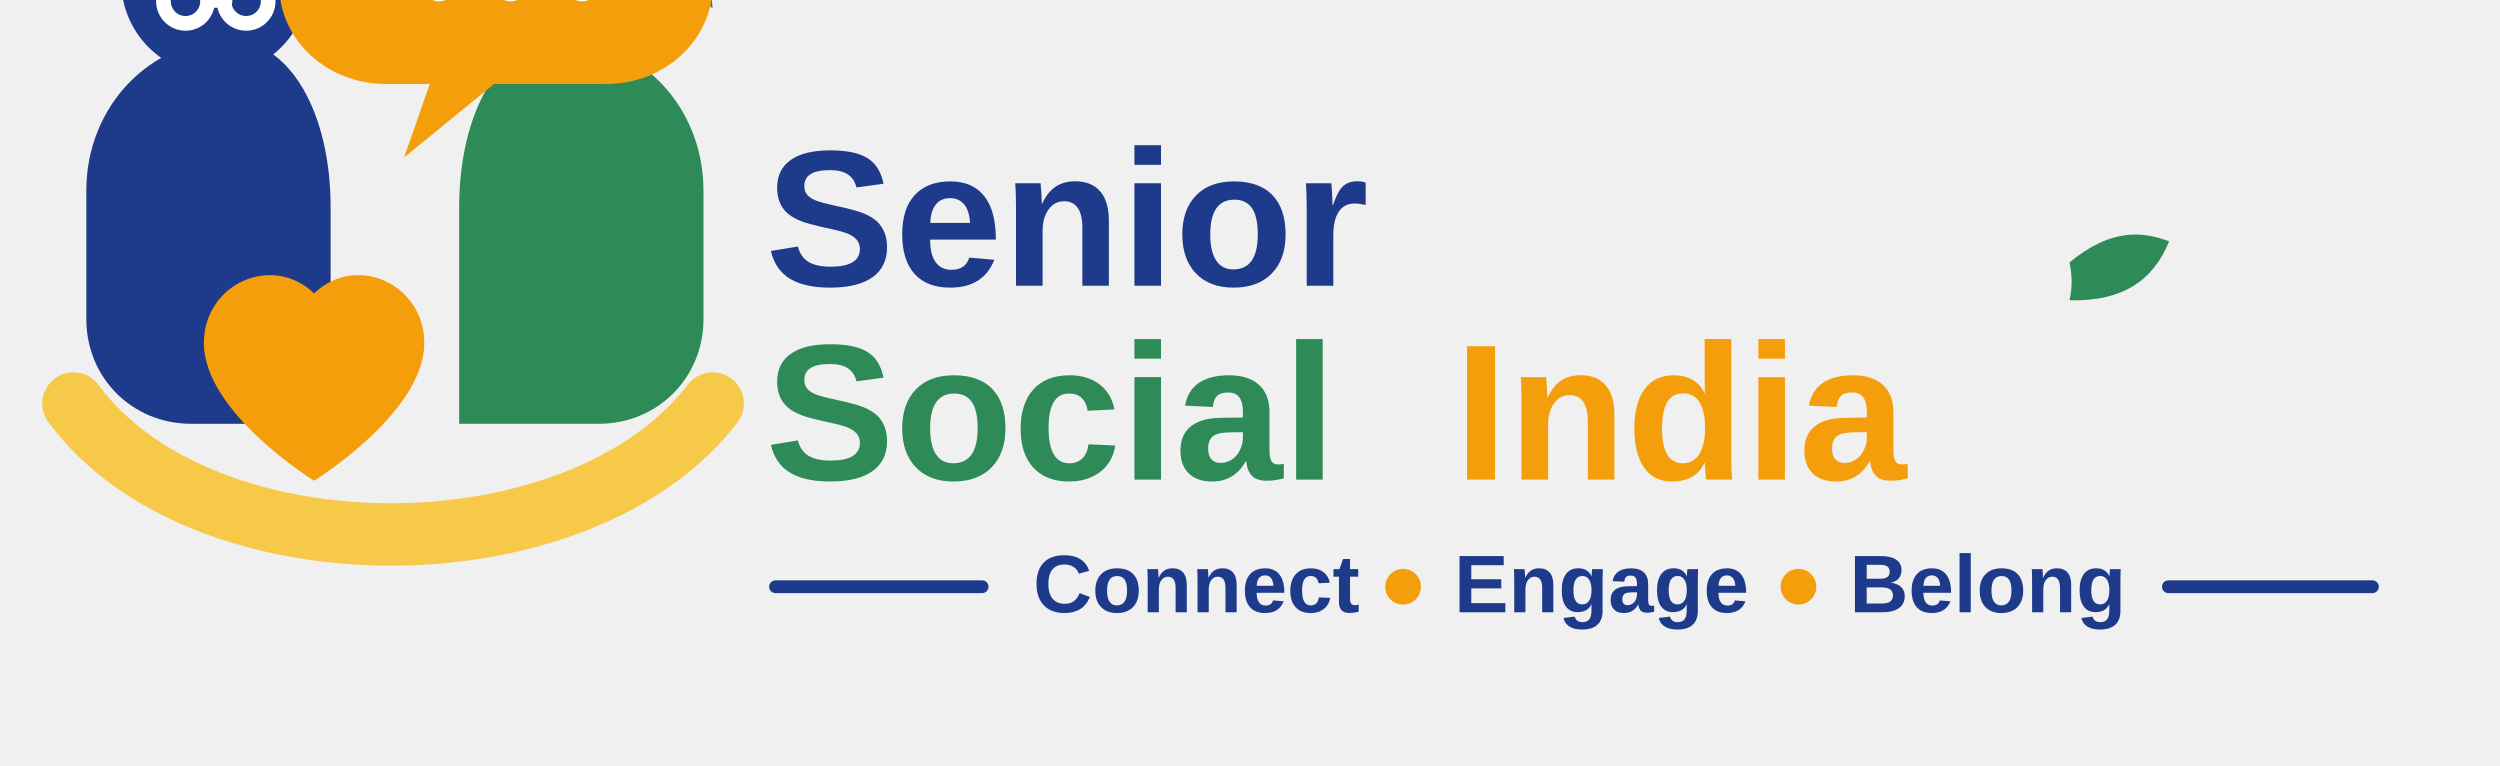
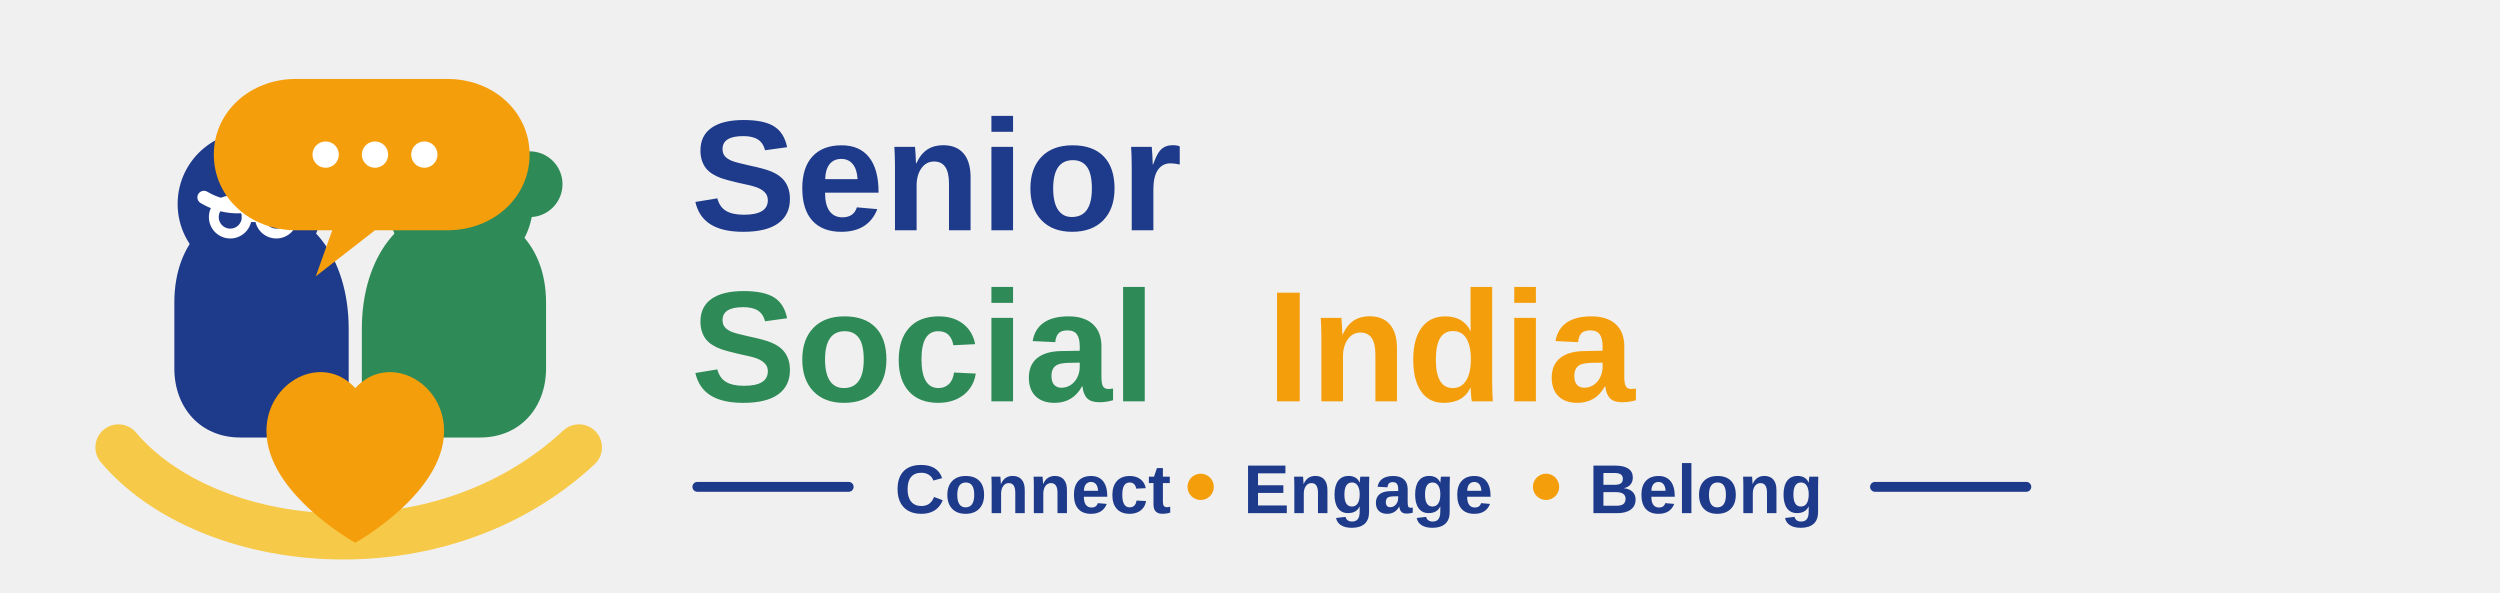
- <svg xmlns="http://www.w3.org/2000/svg" viewBox="0 0 980 300" role="img" aria-label="Senior Social India logo">
-   <rect width="980" height="300" fill="none" />
-   <g transform="translate(0,-65) scale(0.72)">
-     <path d="M40 310 C110 405 315 405 388 310" fill="none" stroke="#F7C948" stroke-width="34" stroke-linecap="round" />
-     <path d="M125 112c-43 0-78 36-78 82v70c0 32 25 57 57 57h76V203c0-51-22-91-55-91z" fill="#1E3A8A" />
-     <circle cx="117" cy="80" r="51" fill="#1E3A8A" />
-     <path d="M83 74c23 9 47 2 62-17" fill="none" stroke="#FFFFFF" stroke-width="9" stroke-linecap="round" />
-     <circle cx="101" cy="91" r="12" fill="none" stroke="#FFFFFF" stroke-width="8" />
-     <circle cx="134" cy="91" r="12" fill="none" stroke="#FFFFFF" stroke-width="8" />
-     <path d="M113 91h10" stroke="#FFFFFF" stroke-width="7" stroke-linecap="round" />
-     <path d="M305 112c43 0 78 36 78 82v70c0 32-25 57-57 57h-76V203c0-51 22-91 55-91z" fill="#2E8B57" />
-     <circle cx="313" cy="80" r="51" fill="#2E8B57" />
-     <path d="M281 74c25 12 55 7 72-13" fill="none" stroke="#FFFFFF" stroke-width="9" stroke-linecap="round" />
-     <path d="M354 60c20 1 33 15 34 35" fill="#2E8B57" />
-     <path d="M171 250c-23-22-60-5-60 27 0 38 60 75 60 75s60-37 60-75c0-32-37-49-60-27z" fill="#F59E0B" />
-     <path d="M210 28h120c32 0 58 24 58 54s-26 54-58 54h-61l-49 40 14-40h-24c-32 0-58-24-58-54s26-54 58-54z" fill="#F59E0B" />
-     <circle cx="239" cy="82" r="9" fill="#FFFFFF" />
-     <circle cx="278" cy="82" r="9" fill="#FFFFFF" />
-     <circle cx="317" cy="82" r="9" fill="#FFFFFF" />
+ <svg xmlns="http://www.w3.org/2000/svg" viewBox="0 0 760 180" role="img" aria-label="Senior Social India - Connect Engage Belong">
+   <rect width="760" height="180" fill="none" />
+   <g transform="translate(18,18)">
+     <path d="M18 118 C45 150 115 158 158 118" fill="none" stroke="#F7C948" stroke-width="14" stroke-linecap="round" />
+     <circle cx="58" cy="44" r="22" fill="#1E3A8A" />
+     <path d="M35 74 C35 55 47 45 60 45 C76 45 88 60 88 82 L88 115 L55 115 C43 115 35 106 35 94 Z" fill="#1E3A8A" />
+     <path d="M44 42 C54 48 66 44 73 35" fill="none" stroke="#FFFFFF" stroke-width="4" stroke-linecap="round" />
+     <circle cx="52" cy="48" r="5" fill="none" stroke="#FFFFFF" stroke-width="3" />
+     <circle cx="66" cy="48" r="5" fill="none" stroke="#FFFFFF" stroke-width="3" />
+     <path d="M57 48 L61 48" stroke="#FFFFFF" stroke-width="3" stroke-linecap="round" />
+     <circle cx="122" cy="44" r="22" fill="#2E8B57" />
+     <path d="M92 82 C92 60 104 45 120 45 C135 45 148 55 148 74 L148 94 C148 106 140 115 128 115 L92 115 Z" fill="#2E8B57" />
+     <path d="M106 42 C117 48 132 45 140 36" fill="none" stroke="#FFFFFF" stroke-width="4" stroke-linecap="round" />
+     <circle cx="143" cy="38" r="10" fill="#2E8B57" />
+     <path d="M90 100 C80 89 63 98 63 113 C63 132 90 147 90 147 C90 147 117 132 117 113 C117 98 100 89 90 100 Z" fill="#F59E0B" />
+     <path d="M72 6 H118 C132 6 143 16 143 29 C143 42 132 52 118 52 H96 L78 66 L83 52 H72 C58 52 47 42 47 29 C47 16 58 6 72 6 Z" fill="#F59E0B" />
+     <circle cx="81" cy="29" r="4" fill="#FFFFFF" />
+     <circle cx="96" cy="29" r="4" fill="#FFFFFF" />
+     <circle cx="111" cy="29" r="4" fill="#FFFFFF" />
  </g>
-   <text x="300" y="112" font-family="Arial, Helvetica, sans-serif" font-size="76" font-weight="800" fill="#1E3A8A">Senior</text>
-   <text x="300" y="188" font-family="Arial, Helvetica, sans-serif" font-size="76" font-weight="800" fill="#2E8B57">Social</text>
-   <text x="570" y="188" font-family="Arial, Helvetica, sans-serif" font-size="76" font-weight="800" fill="#F59E0B">India</text>
-   <path d="M755 122c28-23 50-23 71-15-11 27-32 43-71 42 2-9 2-17 0-27z" fill="#2E8B57" transform="scale(.55) translate(720,65)" />
-   <line x1="304" y1="230" x2="385" y2="230" stroke="#1E3A8A" stroke-width="5" stroke-linecap="round" />
-   <text x="405" y="240" font-family="Arial, Helvetica, sans-serif" font-size="32" font-weight="700" fill="#1E3A8A">Connect</text>
-   <circle cx="550" cy="230" r="7" fill="#F59E0B" />
-   <text x="570" y="240" font-family="Arial, Helvetica, sans-serif" font-size="32" font-weight="700" fill="#1E3A8A">Engage</text>
-   <circle cx="705" cy="230" r="7" fill="#F59E0B" />
-   <text x="725" y="240" font-family="Arial, Helvetica, sans-serif" font-size="32" font-weight="700" fill="#1E3A8A">Belong</text>
-   <line x1="850" y1="230" x2="930" y2="230" stroke="#1E3A8A" stroke-width="5" stroke-linecap="round" />
+   <text x="210" y="70" font-family="Arial, Helvetica, sans-serif" font-size="48" font-weight="800" fill="#1E3A8A">Senior</text>
+   <text x="210" y="122" font-family="Arial, Helvetica, sans-serif" font-size="48" font-weight="800" fill="#2E8B57">Social</text>
+   <text x="385" y="122" font-family="Arial, Helvetica, sans-serif" font-size="48" font-weight="800" fill="#F59E0B">India</text>
+   <line x1="212" y1="148" x2="258" y2="148" stroke="#1E3A8A" stroke-width="3" stroke-linecap="round" />
+   <text x="272" y="156" font-family="Arial, Helvetica, sans-serif" font-size="21" font-weight="700" fill="#1E3A8A">Connect</text>
+   <circle cx="365" cy="148" r="4" fill="#F59E0B" />
+   <text x="378" y="156" font-family="Arial, Helvetica, sans-serif" font-size="21" font-weight="700" fill="#1E3A8A">Engage</text>
+   <circle cx="470" cy="148" r="4" fill="#F59E0B" />
+   <text x="483" y="156" font-family="Arial, Helvetica, sans-serif" font-size="21" font-weight="700" fill="#1E3A8A">Belong</text>
+   <line x1="570" y1="148" x2="616" y2="148" stroke="#1E3A8A" stroke-width="3" stroke-linecap="round" />
</svg>
